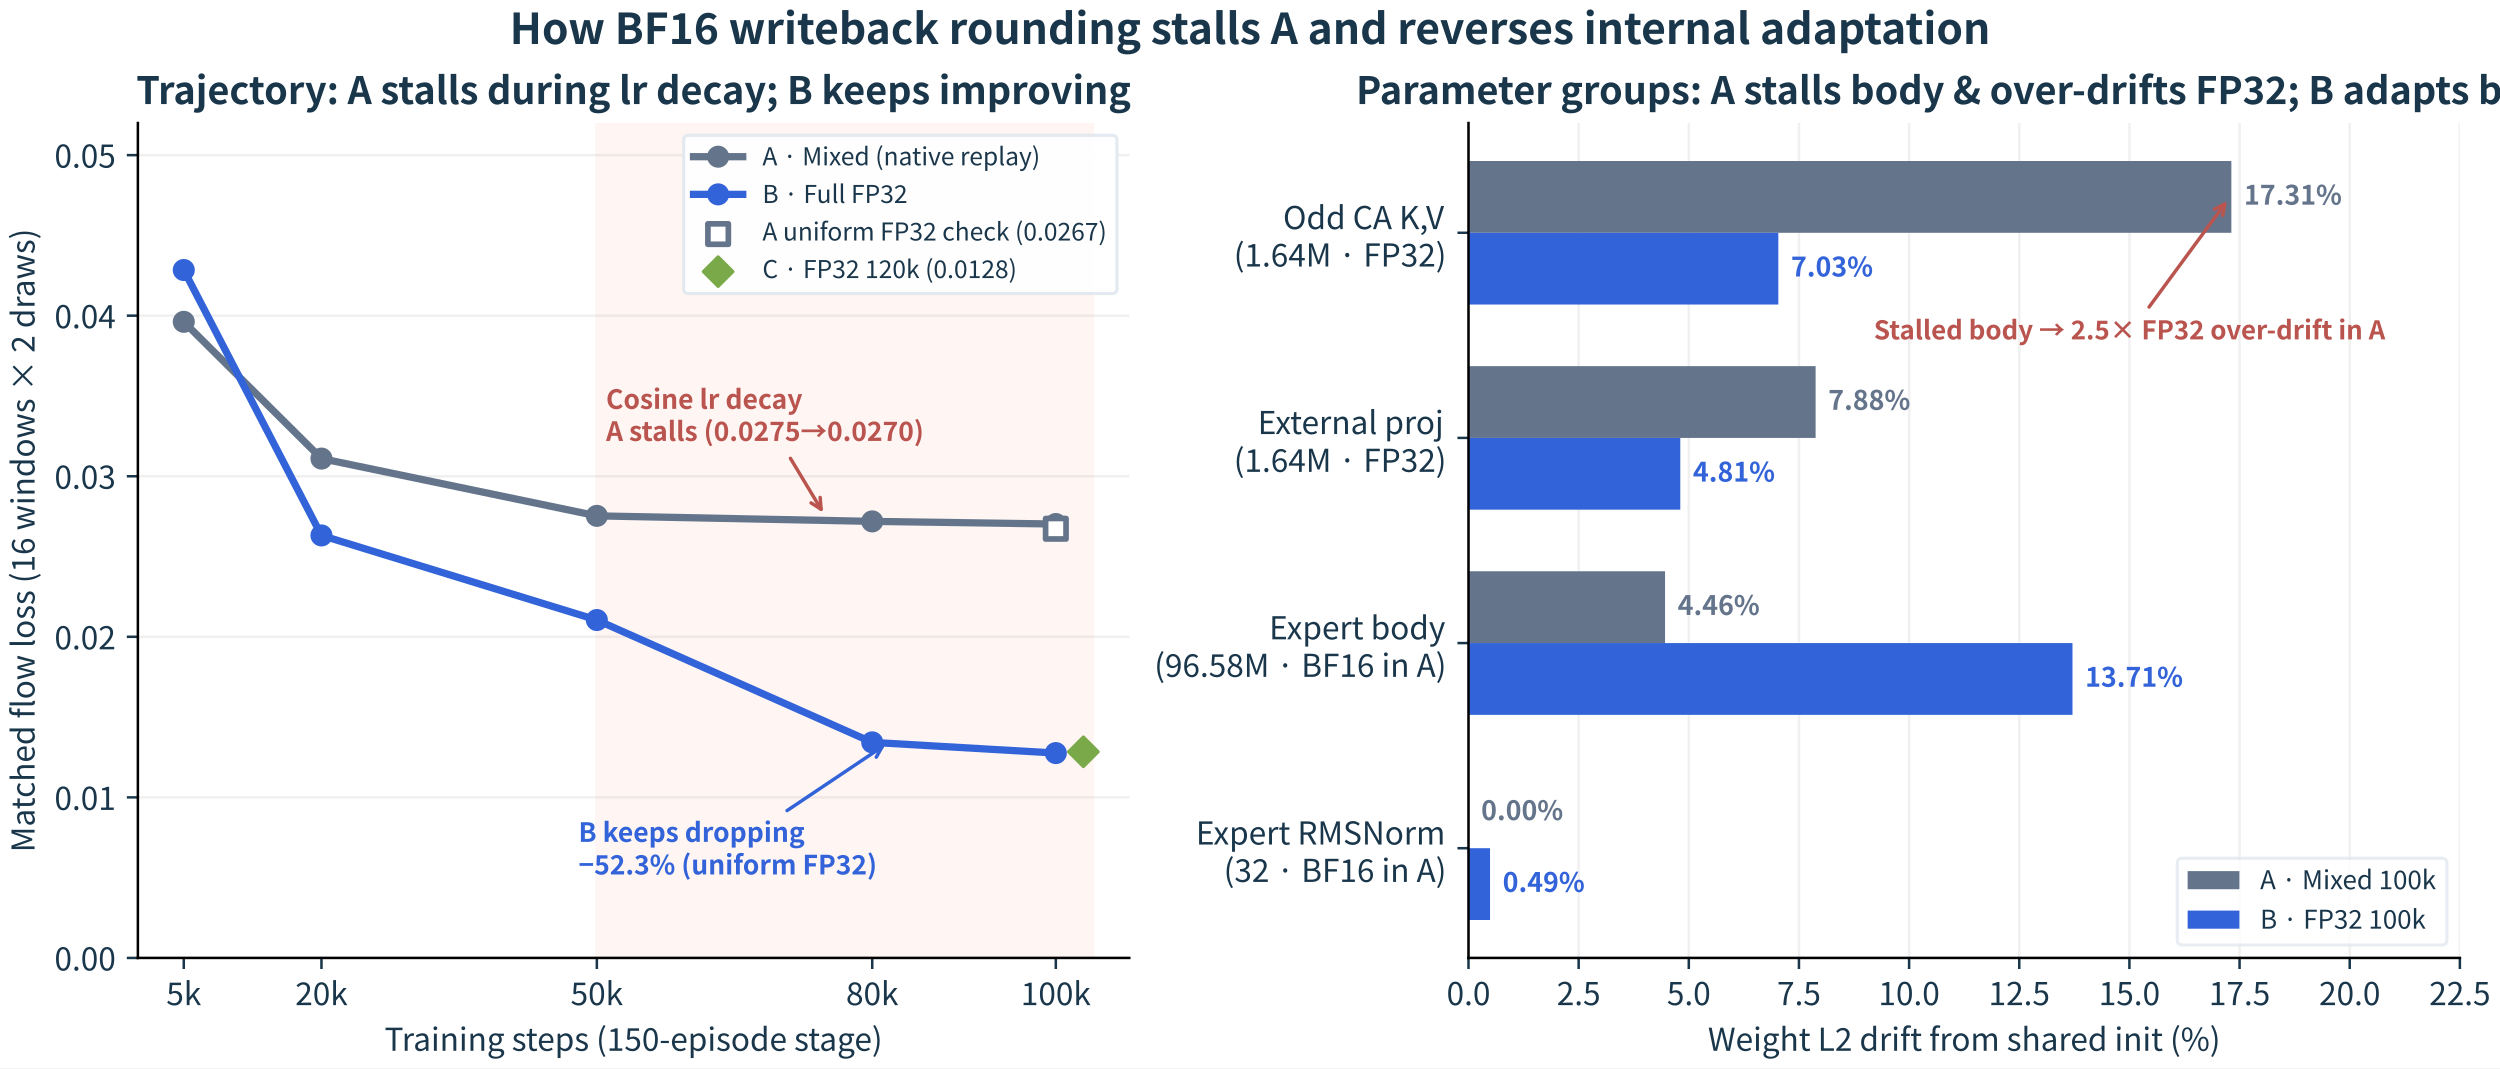
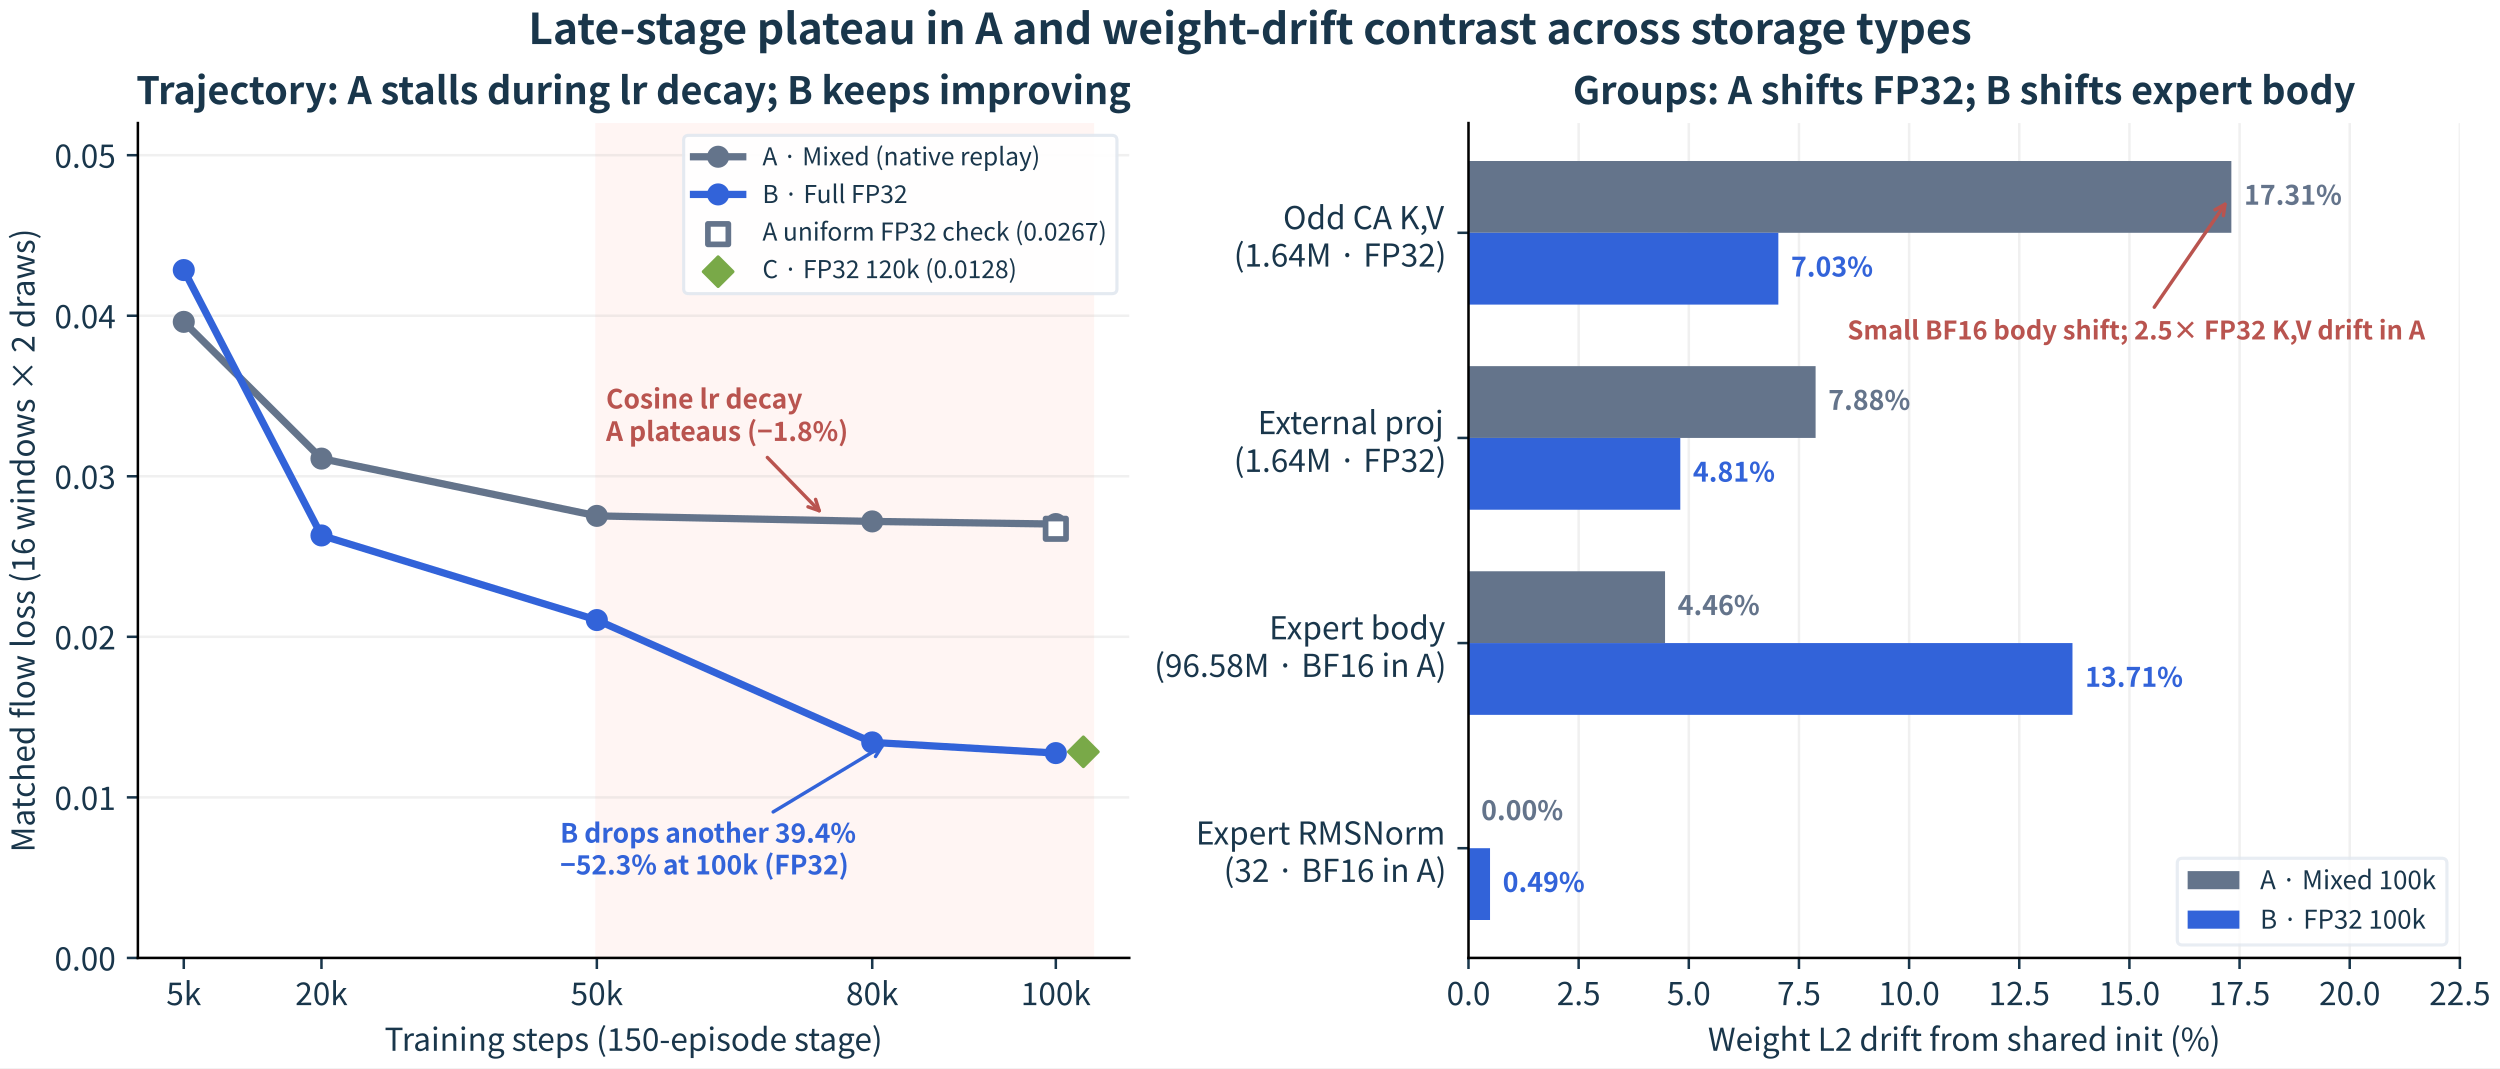
<svg xmlns="http://www.w3.org/2000/svg" xmlns:xlink="http://www.w3.org/1999/xlink" width="792pt" height="338.4pt" viewBox="0 0 792 338.4" version="1.1">
  <defs>
    <style type="text/css">*{stroke-linejoin: round; stroke-linecap: butt}</style>
  </defs>
  <g id="figure_1">
    <g id="patch_1">
      <path d="M 0 338.4 L 792 338.4 L 792 0 L 0 0 z " style="fill: #ffffff" />
    </g>
    <g id="axes_1">
      <g id="patch_2">
-         <path d="M 43.68 303.47 L 357.747 303.47 L 357.747 38.973 L 43.68 38.973 z " style="fill: #ffffff" />
+         <path d="M 43.68 303.47 L 357.747 303.47 L 357.747 38.988 L 43.68 38.988 z " style="fill: #ffffff" />
      </g>
      <g id="patch_3">
-         <path d="M 189.081 303.47 L 346.115 303.47 L 346.115 38.973 L 189.081 38.973 z " clip-path="url(#pc6b230c7f2)" style="fill: #fff3f1; opacity: 0.85; stroke: #fff3f1; stroke-linejoin: miter" />
+         <path d="M 189.081 303.47 L 346.115 303.47 L 346.115 38.988 L 189.081 38.988 z " clip-path="url(#p2c171b9059)" style="fill: #fff3f1; opacity: 0.85; stroke: #fff3f1; stroke-linejoin: miter" />
      </g>
      <g id="matplotlib.axis_1">
        <g id="xtick_1">
          <g id="line2d_1">
            <defs>
              <path id="m39afe4280a" d="M 0 0 L 0 3.5 " style="stroke: #19364b; stroke-width: 0.8" />
            </defs>
            <g>
              <use xlink:href="#m39afe4280a" x="58.22" y="303.47" style="fill: #19364b; stroke: #19364b; stroke-width: 0.8" />
            </g>
          </g>
          <g id="text_1">
            <text style="font-size: 10px; font-family: 'Noto Sans CJK JP', 'DejaVu Sans'; text-anchor: middle; fill: #19364b" x="58.22" y="318.429" transform="rotate(-0 58.22005 318.4294)">5k</text>
          </g>
        </g>
        <g id="xtick_2">
          <g id="line2d_2">
            <g>
              <use xlink:href="#m39afe4280a" x="101.84" y="303.47" style="fill: #19364b; stroke: #19364b; stroke-width: 0.8" />
            </g>
          </g>
          <g id="text_2">
            <text style="font-size: 10px; font-family: 'Noto Sans CJK JP', 'DejaVu Sans'; text-anchor: middle; fill: #19364b" x="101.84" y="318.429" transform="rotate(-0 101.8404 318.4294)">20k</text>
          </g>
        </g>
        <g id="xtick_3">
          <g id="line2d_3">
            <g>
              <use xlink:href="#m39afe4280a" x="189.081" y="303.47" style="fill: #19364b; stroke: #19364b; stroke-width: 0.8" />
            </g>
          </g>
          <g id="text_3">
            <text style="font-size: 10px; font-family: 'Noto Sans CJK JP', 'DejaVu Sans'; text-anchor: middle; fill: #19364b" x="189.081" y="318.429" transform="rotate(-0 189.0812 318.4294)">50k</text>
          </g>
        </g>
        <g id="xtick_4">
          <g id="line2d_4">
            <g>
              <use xlink:href="#m39afe4280a" x="276.322" y="303.47" style="fill: #19364b; stroke: #19364b; stroke-width: 0.8" />
            </g>
          </g>
          <g id="text_4">
            <text style="font-size: 10px; font-family: 'Noto Sans CJK JP', 'DejaVu Sans'; text-anchor: middle; fill: #19364b" x="276.322" y="318.429" transform="rotate(-0 276.3219 318.4294)">80k</text>
          </g>
        </g>
        <g id="xtick_5">
          <g id="line2d_5">
            <g>
              <use xlink:href="#m39afe4280a" x="334.482" y="303.47" style="fill: #19364b; stroke: #19364b; stroke-width: 0.8" />
            </g>
          </g>
          <g id="text_5">
            <text style="font-size: 10px; font-family: 'Noto Sans CJK JP', 'DejaVu Sans'; text-anchor: middle; fill: #19364b" x="334.482" y="318.429" transform="rotate(-0 334.4824 318.4294)">100k</text>
          </g>
        </g>
        <g id="text_6">
          <text style="font-size: 10px; font-family: 'Noto Sans CJK JP', 'DejaVu Sans'; text-anchor: middle; fill: #19364b" x="200.713" y="332.9" transform="rotate(-0 200.7133 332.8998)">Training steps (150-episode stage)</text>
        </g>
      </g>
      <g id="matplotlib.axis_2">
        <g id="ytick_1">
          <g id="line2d_6">
-             <path d="M 43.68 303.47 L 357.747 303.47 " clip-path="url(#pc6b230c7f2)" style="fill: none; stroke: #b0b0b0; stroke-opacity: 0.18; stroke-width: 0.8; stroke-linecap: square" />
+             <path d="M 43.68 303.47 L 357.747 303.47 " clip-path="url(#p2c171b9059)" style="fill: none; stroke: #b0b0b0; stroke-opacity: 0.18; stroke-width: 0.8; stroke-linecap: square" />
          </g>
          <g id="line2d_7">
            <defs>
              <path id="mba439997c4" d="M 0 0 L -3.5 0 " style="stroke: #19364b; stroke-width: 0.8" />
            </defs>
            <g>
              <use xlink:href="#mba439997c4" x="43.68" y="303.47" style="fill: #19364b; stroke: #19364b; stroke-width: 0.8" />
            </g>
          </g>
          <g id="text_7">
            <text style="font-size: 10px; font-family: 'Noto Sans CJK JP', 'DejaVu Sans'; text-anchor: end; fill: #19364b" x="36.68" y="307.45" transform="rotate(-0 36.67993 307.4498)">0.00</text>
          </g>
        </g>
        <g id="ytick_2">
          <g id="line2d_8">
-             <path d="M 43.68 252.605 L 357.747 252.605 " clip-path="url(#pc6b230c7f2)" style="fill: none; stroke: #b0b0b0; stroke-opacity: 0.18; stroke-width: 0.8; stroke-linecap: square" />
+             <path d="M 43.68 252.608 L 357.747 252.608 " clip-path="url(#p2c171b9059)" style="fill: none; stroke: #b0b0b0; stroke-opacity: 0.18; stroke-width: 0.8; stroke-linecap: square" />
          </g>
          <g id="line2d_9">
            <g>
-               <use xlink:href="#mba439997c4" x="43.68" y="252.605" style="fill: #19364b; stroke: #19364b; stroke-width: 0.8" />
+               <use xlink:href="#mba439997c4" x="43.68" y="252.608" style="fill: #19364b; stroke: #19364b; stroke-width: 0.8" />
            </g>
          </g>
          <g id="text_8">
-             <text style="font-size: 10px; font-family: 'Noto Sans CJK JP', 'DejaVu Sans'; text-anchor: end; fill: #19364b" x="36.68" y="256.585" transform="rotate(-0 36.67993 256.5849)">0.01</text>
+             <text style="font-size: 10px; font-family: 'Noto Sans CJK JP', 'DejaVu Sans'; text-anchor: end; fill: #19364b" x="36.68" y="256.588" transform="rotate(-0 36.67993 256.5877)">0.01</text>
          </g>
        </g>
        <g id="ytick_3">
          <g id="line2d_10">
-             <path d="M 43.68 201.74 L 357.747 201.74 " clip-path="url(#pc6b230c7f2)" style="fill: none; stroke: #b0b0b0; stroke-opacity: 0.18; stroke-width: 0.8; stroke-linecap: square" />
+             <path d="M 43.68 201.746 L 357.747 201.746 " clip-path="url(#p2c171b9059)" style="fill: none; stroke: #b0b0b0; stroke-opacity: 0.18; stroke-width: 0.8; stroke-linecap: square" />
          </g>
          <g id="line2d_11">
            <g>
-               <use xlink:href="#mba439997c4" x="43.68" y="201.74" style="fill: #19364b; stroke: #19364b; stroke-width: 0.8" />
+               <use xlink:href="#mba439997c4" x="43.68" y="201.746" style="fill: #19364b; stroke: #19364b; stroke-width: 0.8" />
            </g>
          </g>
          <g id="text_9">
-             <text style="font-size: 10px; font-family: 'Noto Sans CJK JP', 'DejaVu Sans'; text-anchor: end; fill: #19364b" x="36.68" y="205.72" transform="rotate(-0 36.67993 205.7201)">0.02</text>
+             <text style="font-size: 10px; font-family: 'Noto Sans CJK JP', 'DejaVu Sans'; text-anchor: end; fill: #19364b" x="36.68" y="205.726" transform="rotate(-0 36.67993 205.7257)">0.02</text>
          </g>
        </g>
        <g id="ytick_4">
          <g id="line2d_12">
-             <path d="M 43.68 150.876 L 357.747 150.876 " clip-path="url(#pc6b230c7f2)" style="fill: none; stroke: #b0b0b0; stroke-opacity: 0.18; stroke-width: 0.8; stroke-linecap: square" />
+             <path d="M 43.68 150.884 L 357.747 150.884 " clip-path="url(#p2c171b9059)" style="fill: none; stroke: #b0b0b0; stroke-opacity: 0.18; stroke-width: 0.8; stroke-linecap: square" />
          </g>
          <g id="line2d_13">
            <g>
-               <use xlink:href="#mba439997c4" x="43.68" y="150.876" style="fill: #19364b; stroke: #19364b; stroke-width: 0.8" />
+               <use xlink:href="#mba439997c4" x="43.68" y="150.884" style="fill: #19364b; stroke: #19364b; stroke-width: 0.8" />
            </g>
          </g>
          <g id="text_10">
-             <text style="font-size: 10px; font-family: 'Noto Sans CJK JP', 'DejaVu Sans'; text-anchor: end; fill: #19364b" x="36.68" y="154.855" transform="rotate(-0 36.67993 154.8552)">0.03</text>
+             <text style="font-size: 10px; font-family: 'Noto Sans CJK JP', 'DejaVu Sans'; text-anchor: end; fill: #19364b" x="36.68" y="154.864" transform="rotate(-0 36.67993 154.8637)">0.03</text>
          </g>
        </g>
        <g id="ytick_5">
          <g id="line2d_14">
-             <path d="M 43.68 100.011 L 357.747 100.011 " clip-path="url(#pc6b230c7f2)" style="fill: none; stroke: #b0b0b0; stroke-opacity: 0.18; stroke-width: 0.8; stroke-linecap: square" />
+             <path d="M 43.68 100.022 L 357.747 100.022 " clip-path="url(#p2c171b9059)" style="fill: none; stroke: #b0b0b0; stroke-opacity: 0.18; stroke-width: 0.8; stroke-linecap: square" />
          </g>
          <g id="line2d_15">
            <g>
-               <use xlink:href="#mba439997c4" x="43.68" y="100.011" style="fill: #19364b; stroke: #19364b; stroke-width: 0.8" />
+               <use xlink:href="#mba439997c4" x="43.68" y="100.022" style="fill: #19364b; stroke: #19364b; stroke-width: 0.8" />
            </g>
          </g>
          <g id="text_11">
-             <text style="font-size: 10px; font-family: 'Noto Sans CJK JP', 'DejaVu Sans'; text-anchor: end; fill: #19364b" x="36.68" y="103.99" transform="rotate(-0 36.67993 103.9903)">0.04</text>
+             <text style="font-size: 10px; font-family: 'Noto Sans CJK JP', 'DejaVu Sans'; text-anchor: end; fill: #19364b" x="36.68" y="104.002" transform="rotate(-0 36.67993 104.0017)">0.04</text>
          </g>
        </g>
        <g id="ytick_6">
          <g id="line2d_16">
-             <path d="M 43.68 49.146 L 357.747 49.146 " clip-path="url(#pc6b230c7f2)" style="fill: none; stroke: #b0b0b0; stroke-opacity: 0.18; stroke-width: 0.8; stroke-linecap: square" />
+             <path d="M 43.68 49.16 L 357.747 49.16 " clip-path="url(#p2c171b9059)" style="fill: none; stroke: #b0b0b0; stroke-opacity: 0.18; stroke-width: 0.8; stroke-linecap: square" />
          </g>
          <g id="line2d_17">
            <g>
-               <use xlink:href="#mba439997c4" x="43.68" y="49.146" style="fill: #19364b; stroke: #19364b; stroke-width: 0.8" />
+               <use xlink:href="#mba439997c4" x="43.68" y="49.16" style="fill: #19364b; stroke: #19364b; stroke-width: 0.8" />
            </g>
          </g>
          <g id="text_12">
-             <text style="font-size: 10px; font-family: 'Noto Sans CJK JP', 'DejaVu Sans'; text-anchor: end; fill: #19364b" x="36.68" y="53.125" transform="rotate(-0 36.67993 53.12549)">0.05</text>
+             <text style="font-size: 10px; font-family: 'Noto Sans CJK JP', 'DejaVu Sans'; text-anchor: end; fill: #19364b" x="36.68" y="53.14" transform="rotate(-0 36.67993 53.13969)">0.05</text>
          </g>
        </g>
        <g id="text_13">
-           <text style="font-size: 10px; font-family: 'Noto Sans CJK JP', 'DejaVu Sans'; text-anchor: middle; fill: #19364b" x="10.96" y="171.221" transform="rotate(-90 10.95961 171.2215)">Matched flow loss (16 windows × 2 draws)</text>
+           <text style="font-size: 10px; font-family: 'Noto Sans CJK JP', 'DejaVu Sans'; text-anchor: middle; fill: #19364b" x="10.96" y="171.229" transform="rotate(-90 10.95961 171.2288)">Matched flow loss (16 windows × 2 draws)</text>
        </g>
      </g>
      <g id="line2d_18">
-         <path d="M 58.22 101.956 L 101.84 145.279 L 189.081 163.426 L 276.322 165.177 L 334.482 166.011 " clip-path="url(#pc6b230c7f2)" style="fill: none; stroke: #64748b; stroke-width: 2.3; stroke-linecap: square" />
+         <path d="M 58.22 101.967 L 101.84 145.288 L 189.081 163.433 L 276.322 165.185 L 334.482 166.019 " clip-path="url(#p2c171b9059)" style="fill: none; stroke: #64748b; stroke-width: 2.3; stroke-linecap: square" />
        <defs>
          <path id="m418921dc8d" d="M 0 3 C 0.796 3 1.559 2.684 2.121 2.121 C 2.684 1.559 3 0.796 3 0 C 3 -0.796 2.684 -1.559 2.121 -2.121 C 1.559 -2.684 0.796 -3 0 -3 C -0.796 -3 -1.559 -2.684 -2.121 -2.121 C -2.684 -1.559 -3 -0.796 -3 0 C -3 0.796 -2.684 1.559 -2.121 2.121 C -1.559 2.684 -0.796 3 0 3 z " style="stroke: #64748b" />
        </defs>
-         <g clip-path="url(#pc6b230c7f2)">
-           <use xlink:href="#m418921dc8d" x="58.22" y="101.956" style="fill: #64748b; stroke: #64748b" />
-           <use xlink:href="#m418921dc8d" x="101.84" y="145.279" style="fill: #64748b; stroke: #64748b" />
-           <use xlink:href="#m418921dc8d" x="189.081" y="163.426" style="fill: #64748b; stroke: #64748b" />
-           <use xlink:href="#m418921dc8d" x="276.322" y="165.177" style="fill: #64748b; stroke: #64748b" />
-           <use xlink:href="#m418921dc8d" x="334.482" y="166.011" style="fill: #64748b; stroke: #64748b" />
+         <g clip-path="url(#p2c171b9059)">
+           <use xlink:href="#m418921dc8d" x="58.22" y="101.967" style="fill: #64748b; stroke: #64748b" />
+           <use xlink:href="#m418921dc8d" x="101.84" y="145.288" style="fill: #64748b; stroke: #64748b" />
+           <use xlink:href="#m418921dc8d" x="189.081" y="163.433" style="fill: #64748b; stroke: #64748b" />
+           <use xlink:href="#m418921dc8d" x="276.322" y="165.185" style="fill: #64748b; stroke: #64748b" />
+           <use xlink:href="#m418921dc8d" x="334.482" y="166.019" style="fill: #64748b; stroke: #64748b" />
        </g>
      </g>
      <g id="line2d_19">
-         <path d="M 58.22 85.543 L 101.84 169.626 L 189.081 196.429 L 276.322 235.187 L 334.482 238.576 " clip-path="url(#pc6b230c7f2)" style="fill: none; stroke: #3263d9; stroke-width: 2.3; stroke-linecap: square" />
+         <path d="M 58.22 85.555 L 101.84 169.633 L 189.081 196.435 L 276.322 235.191 L 334.482 238.579 " clip-path="url(#p2c171b9059)" style="fill: none; stroke: #3263d9; stroke-width: 2.3; stroke-linecap: square" />
        <defs>
          <path id="m91c315c2f6" d="M 0 3 C 0.796 3 1.559 2.684 2.121 2.121 C 2.684 1.559 3 0.796 3 0 C 3 -0.796 2.684 -1.559 2.121 -2.121 C 1.559 -2.684 0.796 -3 0 -3 C -0.796 -3 -1.559 -2.684 -2.121 -2.121 C -2.684 -1.559 -3 -0.796 -3 0 C -3 0.796 -2.684 1.559 -2.121 2.121 C -1.559 2.684 -0.796 3 0 3 z " style="stroke: #3263d9" />
        </defs>
-         <g clip-path="url(#pc6b230c7f2)">
-           <use xlink:href="#m91c315c2f6" x="58.22" y="85.543" style="fill: #3263d9; stroke: #3263d9" />
-           <use xlink:href="#m91c315c2f6" x="101.84" y="169.626" style="fill: #3263d9; stroke: #3263d9" />
-           <use xlink:href="#m91c315c2f6" x="189.081" y="196.429" style="fill: #3263d9; stroke: #3263d9" />
-           <use xlink:href="#m91c315c2f6" x="276.322" y="235.187" style="fill: #3263d9; stroke: #3263d9" />
-           <use xlink:href="#m91c315c2f6" x="334.482" y="238.576" style="fill: #3263d9; stroke: #3263d9" />
+         <g clip-path="url(#p2c171b9059)">
+           <use xlink:href="#m91c315c2f6" x="58.22" y="85.555" style="fill: #3263d9; stroke: #3263d9" />
+           <use xlink:href="#m91c315c2f6" x="101.84" y="169.633" style="fill: #3263d9; stroke: #3263d9" />
+           <use xlink:href="#m91c315c2f6" x="189.081" y="196.435" style="fill: #3263d9; stroke: #3263d9" />
+           <use xlink:href="#m91c315c2f6" x="276.322" y="235.191" style="fill: #3263d9; stroke: #3263d9" />
+           <use xlink:href="#m91c315c2f6" x="334.482" y="238.579" style="fill: #3263d9; stroke: #3263d9" />
        </g>
      </g>
      <g id="patch_4">
-         <path d="M 43.68 303.47 L 43.68 38.973 " style="fill: none; stroke: #000000; stroke-width: 0.8; stroke-linejoin: miter; stroke-linecap: square" />
+         <path d="M 43.68 303.47 L 43.68 38.988 " style="fill: none; stroke: #000000; stroke-width: 0.8; stroke-linejoin: miter; stroke-linecap: square" />
      </g>
      <g id="patch_5">
        <path d="M 43.68 303.47 L 357.747 303.47 " style="fill: none; stroke: #000000; stroke-width: 0.8; stroke-linejoin: miter; stroke-linecap: square" />
      </g>
      <g id="patch_6">
-         <path d="M 250.41 145.205 Q 255.58 153.796 260.116 161.333 " style="fill: none; stroke: #b9544f; stroke-width: 1.1; stroke-linecap: round" />
-         <path d="M 259.823 157.588 L 260.116 161.333 L 256.944 159.32 " style="fill: none; stroke: #b9544f; stroke-width: 1.1; stroke-linecap: round" />
+         <path d="M 243.105 144.931 Q 251.744 153.802 259.526 161.792 " style="fill: none; stroke: #b9544f; stroke-width: 1.1; stroke-linecap: round" />
+         <path d="M 258.385 158.213 L 259.526 161.792 L 255.978 160.557 " style="fill: none; stroke: #b9544f; stroke-width: 1.1; stroke-linecap: round" />
      </g>
      <g id="text_14">
-         <text style="font-weight: 600; font-size: 8.4px; font-family: 'Noto Sans CJK JP', 'DejaVu Sans'; fill: #b9544f" transform="translate(191.9892 129.5375)">Cosine lr decay</text>
-         <text style="font-weight: 600; font-size: 8.4px; font-family: 'Noto Sans CJK JP', 'DejaVu Sans'; fill: #b9544f" transform="translate(191.9892 139.6852)">A stalls (0.0275→0.0270)</text>
+         <text style="font-weight: 600; font-size: 8.4px; font-family: 'Noto Sans CJK JP', 'DejaVu Sans'; fill: #b9544f" transform="translate(191.9892 129.4159)">Cosine lr decay</text>
+         <text style="font-weight: 600; font-size: 8.4px; font-family: 'Noto Sans CJK JP', 'DejaVu Sans'; fill: #b9544f" transform="translate(191.9892 139.6944)">A plateaus (−1.8%)</text>
      </g>
      <g id="patch_7">
-         <path d="M 249.353 256.788 Q 264.915 246.352 279.456 236.601 " style="fill: none; stroke: #3263d9; stroke-width: 1.1; stroke-linecap: round" />
-         <path d="M 275.729 237.077 L 279.456 236.601 L 277.601 239.868 " style="fill: none; stroke: #3263d9; stroke-width: 1.1; stroke-linecap: round" />
+         <path d="M 244.946 257.214 Q 262.685 246.526 279.371 236.474 " style="fill: none; stroke: #3263d9; stroke-width: 1.1; stroke-linecap: round" />
+         <path d="M 275.626 236.769 L 279.371 236.474 L 277.36 239.647 " style="fill: none; stroke: #3263d9; stroke-width: 1.1; stroke-linecap: round" />
      </g>
      <g id="text_15">
-         <text style="font-weight: 600; font-size: 8.4px; font-family: 'Noto Sans CJK JP', 'DejaVu Sans'; fill: #3263d9" transform="translate(183.2651 266.7138)">B keeps dropping</text>
-         <text style="font-weight: 600; font-size: 8.4px; font-family: 'Noto Sans CJK JP', 'DejaVu Sans'; fill: #3263d9" transform="translate(183.2651 277.0203)">−52.3% (uniform FP32)</text>
+         <text style="font-weight: 600; font-size: 8.4px; font-family: 'Noto Sans CJK JP', 'DejaVu Sans'; fill: #3263d9" transform="translate(177.4491 266.9502)">B drops another 39.4%</text>
+         <text style="font-weight: 600; font-size: 8.4px; font-family: 'Noto Sans CJK JP', 'DejaVu Sans'; fill: #3263d9" transform="translate(177.4491 277.0218)">−52.3% at 100k (FP32)</text>
      </g>
      <g id="text_16">
-         <text style="font-weight: 600; font-size: 12px; font-family: 'Noto Sans CJK JP', 'DejaVu Sans'; text-anchor: middle; fill: #19364b" x="200.713" y="32.973" transform="rotate(-0 200.7133 32.97283)">Trajectory: A stalls during lr decay; B keeps improving</text>
+         <text style="font-weight: 600; font-size: 12px; font-family: 'Noto Sans CJK JP', 'DejaVu Sans'; text-anchor: middle; fill: #19364b" x="200.713" y="32.988" transform="rotate(-0 200.7133 32.98759)">Trajectory: A stalls during lr decay; B keeps improving</text>
      </g>
      <g id="PathCollection_1">
        <defs>
          <path id="m9188ea9fad" d="M -3.24 3.24 L 3.24 3.24 L 3.24 -3.24 L -3.24 -3.24 z " style="stroke: #64748b; stroke-width: 1.8" />
        </defs>
-         <g clip-path="url(#pc6b230c7f2)">
-           <use xlink:href="#m9188ea9fad" x="334.482" y="167.508" style="fill: #ffffff; stroke: #64748b; stroke-width: 1.8" />
+         <g clip-path="url(#p2c171b9059)">
+           <use xlink:href="#m9188ea9fad" x="334.482" y="167.516" style="fill: #ffffff; stroke: #64748b; stroke-width: 1.8" />
        </g>
      </g>
      <g id="PathCollection_2">
        <defs>
          <path id="mdaa81ff607" d="M -0 4.69 L 4.69 0 L 0 -4.69 L -4.69 -0 z " style="stroke: #79a948" />
        </defs>
-         <g clip-path="url(#pc6b230c7f2)">
-           <use xlink:href="#mdaa81ff607" x="343.207" y="238.168" style="fill: #79a948; stroke: #79a948" />
+         <g clip-path="url(#p2c171b9059)">
+           <use xlink:href="#mdaa81ff607" x="343.207" y="238.172" style="fill: #79a948; stroke: #79a948" />
        </g>
      </g>
      <g id="legend_1">
        <g id="patch_8">
-           <path d="M 218.141 93.004 L 352.287 93.004 Q 353.847 93.004 353.847 91.444 L 353.847 44.433 Q 353.847 42.873 352.287 42.873 L 218.141 42.873 Q 216.581 42.873 216.581 44.433 L 216.581 91.444 Q 216.581 93.004 218.141 93.004 z " style="fill: #ffffff; opacity: 0.92; stroke: #e2e8f0; stroke-linejoin: miter" />
+           <path d="M 218.141 93.018 L 352.287 93.018 Q 353.847 93.018 353.847 91.458 L 353.847 44.448 Q 353.847 42.888 352.287 42.888 L 218.141 42.888 Q 216.581 42.888 216.581 44.448 L 216.581 91.458 Q 216.581 93.018 218.141 93.018 z " style="fill: #ffffff; opacity: 0.92; stroke: #e2e8f0; stroke-linejoin: miter" />
        </g>
        <g id="line2d_20">
-           <path d="M 219.701 49.643 L 227.501 49.643 L 235.301 49.643 " style="fill: none; stroke: #64748b; stroke-width: 2.3; stroke-linecap: square" />
+           <path d="M 219.701 49.658 L 227.501 49.658 L 235.301 49.658 " style="fill: none; stroke: #64748b; stroke-width: 2.3; stroke-linecap: square" />
          <g>
-             <use xlink:href="#m418921dc8d" x="227.501" y="49.643" style="fill: #64748b; stroke: #64748b" />
+             <use xlink:href="#m418921dc8d" x="227.501" y="49.658" style="fill: #64748b; stroke: #64748b" />
          </g>
        </g>
        <g id="text_17">
-           <text style="font-size: 7.8px; font-family: 'Noto Sans CJK JP', 'DejaVu Sans'; text-anchor: start; fill: #19364b" x="241.541" y="52.373" transform="rotate(-0 241.5413 52.37299)">A · Mixed (native replay)</text>
+           <text style="font-size: 7.8px; font-family: 'Noto Sans CJK JP', 'DejaVu Sans'; text-anchor: start; fill: #19364b" x="241.541" y="52.388" transform="rotate(-0 241.5413 52.38775)">A · Mixed (native replay)</text>
        </g>
        <g id="line2d_21">
-           <path d="M 219.701 61.577 L 227.501 61.577 L 235.301 61.577 " style="fill: none; stroke: #3263d9; stroke-width: 2.3; stroke-linecap: square" />
+           <path d="M 219.701 61.592 L 227.501 61.592 L 235.301 61.592 " style="fill: none; stroke: #3263d9; stroke-width: 2.3; stroke-linecap: square" />
          <g>
-             <use xlink:href="#m91c315c2f6" x="227.501" y="61.577" style="fill: #3263d9; stroke: #3263d9" />
+             <use xlink:href="#m91c315c2f6" x="227.501" y="61.592" style="fill: #3263d9; stroke: #3263d9" />
          </g>
        </g>
        <g id="text_18">
-           <text style="font-size: 7.8px; font-family: 'Noto Sans CJK JP', 'DejaVu Sans'; text-anchor: start; fill: #19364b" x="241.541" y="64.307" transform="rotate(-0 241.5413 64.30699)">B · Full FP32</text>
+           <text style="font-size: 7.8px; font-family: 'Noto Sans CJK JP', 'DejaVu Sans'; text-anchor: start; fill: #19364b" x="241.541" y="64.322" transform="rotate(-0 241.5413 64.32175)">B · Full FP32</text>
        </g>
        <g id="PathCollection_3">
          <g>
-             <use xlink:href="#m9188ea9fad" x="227.501" y="74.154" style="fill: #ffffff; stroke: #64748b; stroke-width: 1.8" />
+             <use xlink:href="#m9188ea9fad" x="227.501" y="74.169" style="fill: #ffffff; stroke: #64748b; stroke-width: 1.8" />
          </g>
        </g>
        <g id="text_19">
-           <text style="font-size: 7.8px; font-family: 'Noto Sans CJK JP', 'DejaVu Sans'; text-anchor: start; fill: #19364b" x="241.541" y="76.202" transform="rotate(-0 241.5413 76.20199)">A uniform FP32 check (0.0267)</text>
+           <text style="font-size: 7.8px; font-family: 'Noto Sans CJK JP', 'DejaVu Sans'; text-anchor: start; fill: #19364b" x="241.541" y="76.217" transform="rotate(-0 241.5413 76.21675)">A uniform FP32 check (0.0267)</text>
        </g>
        <g id="PathCollection_4">
          <g>
-             <use xlink:href="#mdaa81ff607" x="227.501" y="86.049" style="fill: #79a948; stroke: #79a948" />
+             <use xlink:href="#mdaa81ff607" x="227.501" y="86.064" style="fill: #79a948; stroke: #79a948" />
          </g>
        </g>
        <g id="text_20">
-           <text style="font-size: 7.8px; font-family: 'Noto Sans CJK JP', 'DejaVu Sans'; text-anchor: start; fill: #19364b" x="241.541" y="88.097" transform="rotate(-0 241.5413 88.09699)">C · FP32 120k (0.0128)</text>
+           <text style="font-size: 7.8px; font-family: 'Noto Sans CJK JP', 'DejaVu Sans'; text-anchor: start; fill: #19364b" x="241.541" y="88.112" transform="rotate(-0 241.5413 88.11175)">C · FP32 120k (0.0128)</text>
        </g>
      </g>
    </g>
    <g id="axes_2">
      <g id="patch_9">
-         <path d="M 465.218 303.47 L 779.285 303.47 L 779.285 38.973 L 465.218 38.973 z " style="fill: #ffffff" />
+         <path d="M 465.218 303.47 L 779.285 303.47 L 779.285 38.988 L 465.218 38.988 z " style="fill: #ffffff" />
      </g>
      <g id="matplotlib.axis_3">
        <g id="xtick_6">
          <g id="line2d_22">
-             <path d="M 465.218 303.47 L 465.218 38.973 " clip-path="url(#p4204976fd8)" style="fill: none; stroke: #b0b0b0; stroke-opacity: 0.18; stroke-width: 0.8; stroke-linecap: square" />
+             <path d="M 465.218 303.47 L 465.218 38.988 " clip-path="url(#p8876cf1294)" style="fill: none; stroke: #b0b0b0; stroke-opacity: 0.18; stroke-width: 0.8; stroke-linecap: square" />
          </g>
          <g id="line2d_23">
            <g>
              <use xlink:href="#m39afe4280a" x="465.218" y="303.47" style="fill: #19364b; stroke: #19364b; stroke-width: 0.8" />
            </g>
          </g>
          <g id="text_21">
            <text style="font-size: 10px; font-family: 'Noto Sans CJK JP', 'DejaVu Sans'; text-anchor: middle; fill: #19364b" x="465.218" y="318.429" transform="rotate(-0 465.2182 318.4294)">0.0</text>
          </g>
        </g>
        <g id="xtick_7">
          <g id="line2d_24">
-             <path d="M 500.115 303.47 L 500.115 38.973 " clip-path="url(#p4204976fd8)" style="fill: none; stroke: #b0b0b0; stroke-opacity: 0.18; stroke-width: 0.8; stroke-linecap: square" />
+             <path d="M 500.115 303.47 L 500.115 38.988 " clip-path="url(#p8876cf1294)" style="fill: none; stroke: #b0b0b0; stroke-opacity: 0.18; stroke-width: 0.8; stroke-linecap: square" />
          </g>
          <g id="line2d_25">
            <g>
              <use xlink:href="#m39afe4280a" x="500.115" y="303.47" style="fill: #19364b; stroke: #19364b; stroke-width: 0.8" />
            </g>
          </g>
          <g id="text_22">
            <text style="font-size: 10px; font-family: 'Noto Sans CJK JP', 'DejaVu Sans'; text-anchor: middle; fill: #19364b" x="500.115" y="318.429" transform="rotate(-0 500.1145 318.4294)">2.5</text>
          </g>
        </g>
        <g id="xtick_8">
          <g id="line2d_26">
-             <path d="M 535.011 303.47 L 535.011 38.973 " clip-path="url(#p4204976fd8)" style="fill: none; stroke: #b0b0b0; stroke-opacity: 0.18; stroke-width: 0.8; stroke-linecap: square" />
+             <path d="M 535.011 303.47 L 535.011 38.988 " clip-path="url(#p8876cf1294)" style="fill: none; stroke: #b0b0b0; stroke-opacity: 0.18; stroke-width: 0.8; stroke-linecap: square" />
          </g>
          <g id="line2d_27">
            <g>
              <use xlink:href="#m39afe4280a" x="535.011" y="303.47" style="fill: #19364b; stroke: #19364b; stroke-width: 0.8" />
            </g>
          </g>
          <g id="text_23">
            <text style="font-size: 10px; font-family: 'Noto Sans CJK JP', 'DejaVu Sans'; text-anchor: middle; fill: #19364b" x="535.011" y="318.429" transform="rotate(-0 535.0108 318.4294)">5.0</text>
          </g>
        </g>
        <g id="xtick_9">
          <g id="line2d_28">
-             <path d="M 569.907 303.47 L 569.907 38.973 " clip-path="url(#p4204976fd8)" style="fill: none; stroke: #b0b0b0; stroke-opacity: 0.18; stroke-width: 0.8; stroke-linecap: square" />
+             <path d="M 569.907 303.47 L 569.907 38.988 " clip-path="url(#p8876cf1294)" style="fill: none; stroke: #b0b0b0; stroke-opacity: 0.18; stroke-width: 0.8; stroke-linecap: square" />
          </g>
          <g id="line2d_29">
            <g>
              <use xlink:href="#m39afe4280a" x="569.907" y="303.47" style="fill: #19364b; stroke: #19364b; stroke-width: 0.8" />
            </g>
          </g>
          <g id="text_24">
            <text style="font-size: 10px; font-family: 'Noto Sans CJK JP', 'DejaVu Sans'; text-anchor: middle; fill: #19364b" x="569.907" y="318.429" transform="rotate(-0 569.9071 318.4294)">7.5</text>
          </g>
        </g>
        <g id="xtick_10">
          <g id="line2d_30">
-             <path d="M 604.803 303.47 L 604.803 38.973 " clip-path="url(#p4204976fd8)" style="fill: none; stroke: #b0b0b0; stroke-opacity: 0.18; stroke-width: 0.8; stroke-linecap: square" />
+             <path d="M 604.803 303.47 L 604.803 38.988 " clip-path="url(#p8876cf1294)" style="fill: none; stroke: #b0b0b0; stroke-opacity: 0.18; stroke-width: 0.8; stroke-linecap: square" />
          </g>
          <g id="line2d_31">
            <g>
              <use xlink:href="#m39afe4280a" x="604.803" y="303.47" style="fill: #19364b; stroke: #19364b; stroke-width: 0.8" />
            </g>
          </g>
          <g id="text_25">
            <text style="font-size: 10px; font-family: 'Noto Sans CJK JP', 'DejaVu Sans'; text-anchor: middle; fill: #19364b" x="604.803" y="318.429" transform="rotate(-0 604.8034 318.4294)">10.0</text>
          </g>
        </g>
        <g id="xtick_11">
          <g id="line2d_32">
-             <path d="M 639.7 303.47 L 639.7 38.973 " clip-path="url(#p4204976fd8)" style="fill: none; stroke: #b0b0b0; stroke-opacity: 0.18; stroke-width: 0.8; stroke-linecap: square" />
+             <path d="M 639.7 303.47 L 639.7 38.988 " clip-path="url(#p8876cf1294)" style="fill: none; stroke: #b0b0b0; stroke-opacity: 0.18; stroke-width: 0.8; stroke-linecap: square" />
          </g>
          <g id="line2d_33">
            <g>
              <use xlink:href="#m39afe4280a" x="639.7" y="303.47" style="fill: #19364b; stroke: #19364b; stroke-width: 0.8" />
            </g>
          </g>
          <g id="text_26">
            <text style="font-size: 10px; font-family: 'Noto Sans CJK JP', 'DejaVu Sans'; text-anchor: middle; fill: #19364b" x="639.7" y="318.429" transform="rotate(-0 639.6997 318.4294)">12.5</text>
          </g>
        </g>
        <g id="xtick_12">
          <g id="line2d_34">
-             <path d="M 674.596 303.47 L 674.596 38.973 " clip-path="url(#p4204976fd8)" style="fill: none; stroke: #b0b0b0; stroke-opacity: 0.18; stroke-width: 0.8; stroke-linecap: square" />
+             <path d="M 674.596 303.47 L 674.596 38.988 " clip-path="url(#p8876cf1294)" style="fill: none; stroke: #b0b0b0; stroke-opacity: 0.18; stroke-width: 0.8; stroke-linecap: square" />
          </g>
          <g id="line2d_35">
            <g>
              <use xlink:href="#m39afe4280a" x="674.596" y="303.47" style="fill: #19364b; stroke: #19364b; stroke-width: 0.8" />
            </g>
          </g>
          <g id="text_27">
            <text style="font-size: 10px; font-family: 'Noto Sans CJK JP', 'DejaVu Sans'; text-anchor: middle; fill: #19364b" x="674.596" y="318.429" transform="rotate(-0 674.596 318.4294)">15.0</text>
          </g>
        </g>
        <g id="xtick_13">
          <g id="line2d_36">
-             <path d="M 709.492 303.47 L 709.492 38.973 " clip-path="url(#p4204976fd8)" style="fill: none; stroke: #b0b0b0; stroke-opacity: 0.18; stroke-width: 0.8; stroke-linecap: square" />
+             <path d="M 709.492 303.47 L 709.492 38.988 " clip-path="url(#p8876cf1294)" style="fill: none; stroke: #b0b0b0; stroke-opacity: 0.18; stroke-width: 0.8; stroke-linecap: square" />
          </g>
          <g id="line2d_37">
            <g>
              <use xlink:href="#m39afe4280a" x="709.492" y="303.47" style="fill: #19364b; stroke: #19364b; stroke-width: 0.8" />
            </g>
          </g>
          <g id="text_28">
            <text style="font-size: 10px; font-family: 'Noto Sans CJK JP', 'DejaVu Sans'; text-anchor: middle; fill: #19364b" x="709.492" y="318.429" transform="rotate(-0 709.4923 318.4294)">17.5</text>
          </g>
        </g>
        <g id="xtick_14">
          <g id="line2d_38">
-             <path d="M 744.389 303.47 L 744.389 38.973 " clip-path="url(#p4204976fd8)" style="fill: none; stroke: #b0b0b0; stroke-opacity: 0.18; stroke-width: 0.8; stroke-linecap: square" />
+             <path d="M 744.389 303.47 L 744.389 38.988 " clip-path="url(#p8876cf1294)" style="fill: none; stroke: #b0b0b0; stroke-opacity: 0.18; stroke-width: 0.8; stroke-linecap: square" />
          </g>
          <g id="line2d_39">
            <g>
              <use xlink:href="#m39afe4280a" x="744.389" y="303.47" style="fill: #19364b; stroke: #19364b; stroke-width: 0.8" />
            </g>
          </g>
          <g id="text_29">
            <text style="font-size: 10px; font-family: 'Noto Sans CJK JP', 'DejaVu Sans'; text-anchor: middle; fill: #19364b" x="744.389" y="318.429" transform="rotate(-0 744.3886 318.4294)">20.0</text>
          </g>
        </g>
        <g id="xtick_15">
          <g id="line2d_40">
-             <path d="M 779.285 303.47 L 779.285 38.973 " clip-path="url(#p4204976fd8)" style="fill: none; stroke: #b0b0b0; stroke-opacity: 0.18; stroke-width: 0.8; stroke-linecap: square" />
+             <path d="M 779.285 303.47 L 779.285 38.988 " clip-path="url(#p8876cf1294)" style="fill: none; stroke: #b0b0b0; stroke-opacity: 0.18; stroke-width: 0.8; stroke-linecap: square" />
          </g>
          <g id="line2d_41">
            <g>
              <use xlink:href="#m39afe4280a" x="779.285" y="303.47" style="fill: #19364b; stroke: #19364b; stroke-width: 0.8" />
            </g>
          </g>
          <g id="text_30">
            <text style="font-size: 10px; font-family: 'Noto Sans CJK JP', 'DejaVu Sans'; text-anchor: middle; fill: #19364b" x="779.285" y="318.429" transform="rotate(-0 779.2849 318.4294)">22.5</text>
          </g>
        </g>
        <g id="text_31">
          <text style="font-size: 10px; font-family: 'Noto Sans CJK JP', 'DejaVu Sans'; text-anchor: middle; fill: #19364b" x="622.252" y="332.9" transform="rotate(-0 622.2516 332.8998)">Weight L2 drift from shared init (%)</text>
        </g>
      </g>
      <g id="matplotlib.axis_4">
        <g id="ytick_7">
          <g id="line2d_42">
            <g>
-               <use xlink:href="#mba439997c4" x="465.218" y="268.702" style="fill: #19364b; stroke: #19364b; stroke-width: 0.8" />
+               <use xlink:href="#mba439997c4" x="465.218" y="268.704" style="fill: #19364b; stroke: #19364b; stroke-width: 0.8" />
            </g>
          </g>
          <g id="text_32">
-             <text style="font-size: 10px; font-family: 'Noto Sans CJK JP', 'DejaVu Sans'; fill: #19364b" transform="translate(378.8588 267.5567)">Expert RMSNorm</text>
-             <text style="font-size: 10px; font-family: 'Noto Sans CJK JP', 'DejaVu Sans'; fill: #19364b" transform="translate(387.6666 279.3986)">(32 · BF16 in A)</text>
+             <text style="font-size: 10px; font-family: 'Noto Sans CJK JP', 'DejaVu Sans'; fill: #19364b" transform="translate(378.8588 267.5586)">Expert RMSNorm</text>
+             <text style="font-size: 10px; font-family: 'Noto Sans CJK JP', 'DejaVu Sans'; fill: #19364b" transform="translate(387.6666 279.4005)">(32 · BF16 in A)</text>
          </g>
        </g>
        <g id="ytick_8">
          <g id="line2d_43">
            <g>
-               <use xlink:href="#mba439997c4" x="465.218" y="203.715" style="fill: #19364b; stroke: #19364b; stroke-width: 0.8" />
+               <use xlink:href="#mba439997c4" x="465.218" y="203.721" style="fill: #19364b; stroke: #19364b; stroke-width: 0.8" />
            </g>
          </g>
          <g id="text_33">
-             <text style="font-size: 10px; font-family: 'Noto Sans CJK JP', 'DejaVu Sans'; fill: #19364b" transform="translate(402.0682 202.5447)">Expert body</text>
-             <text style="font-size: 10px; font-family: 'Noto Sans CJK JP', 'DejaVu Sans'; fill: #19364b" transform="translate(365.6666 214.4365)">(96.58M · BF16 in A)</text>
+             <text style="font-size: 10px; font-family: 'Noto Sans CJK JP', 'DejaVu Sans'; fill: #19364b" transform="translate(402.0682 202.5502)">Expert body</text>
+             <text style="font-size: 10px; font-family: 'Noto Sans CJK JP', 'DejaVu Sans'; fill: #19364b" transform="translate(365.6666 214.4421)">(96.58M · BF16 in A)</text>
          </g>
        </g>
        <g id="ytick_9">
          <g id="line2d_44">
            <g>
-               <use xlink:href="#mba439997c4" x="465.218" y="138.728" style="fill: #19364b; stroke: #19364b; stroke-width: 0.8" />
+               <use xlink:href="#mba439997c4" x="465.218" y="138.737" style="fill: #19364b; stroke: #19364b; stroke-width: 0.8" />
            </g>
          </g>
          <g id="text_34">
-             <text style="font-size: 10px; font-family: 'Noto Sans CJK JP', 'DejaVu Sans'; fill: #19364b" transform="translate(398.4573 137.5178)">External proj</text>
-             <text style="font-size: 10px; font-family: 'Noto Sans CJK JP', 'DejaVu Sans'; fill: #19364b" transform="translate(390.8682 149.4893)">(1.64M · FP32)</text>
+             <text style="font-size: 10px; font-family: 'Noto Sans CJK JP', 'DejaVu Sans'; fill: #19364b" transform="translate(398.4573 137.527)">External proj</text>
+             <text style="font-size: 10px; font-family: 'Noto Sans CJK JP', 'DejaVu Sans'; fill: #19364b" transform="translate(390.8682 149.4985)">(1.64M · FP32)</text>
          </g>
        </g>
        <g id="ytick_10">
          <g id="line2d_45">
            <g>
-               <use xlink:href="#mba439997c4" x="465.218" y="73.741" style="fill: #19364b; stroke: #19364b; stroke-width: 0.8" />
+               <use xlink:href="#mba439997c4" x="465.218" y="73.754" style="fill: #19364b; stroke: #19364b; stroke-width: 0.8" />
            </g>
          </g>
          <g id="text_35">
-             <text style="font-size: 10px; font-family: 'Noto Sans CJK JP', 'DejaVu Sans'; fill: #19364b" transform="translate(406.4682 72.59558)">Odd CA K,V</text>
-             <text style="font-size: 10px; font-family: 'Noto Sans CJK JP', 'DejaVu Sans'; fill: #19364b" transform="translate(390.8682 84.43746)">(1.64M · FP32)</text>
+             <text style="font-size: 10px; font-family: 'Noto Sans CJK JP', 'DejaVu Sans'; fill: #19364b" transform="translate(406.4682 72.60841)">Odd CA K,V</text>
+             <text style="font-size: 10px; font-family: 'Noto Sans CJK JP', 'DejaVu Sans'; fill: #19364b" transform="translate(390.8682 84.45028)">(1.64M · FP32)</text>
          </g>
        </g>
      </g>
      <g id="patch_10">
-         <path d="M 465.218 268.702 L 465.218 268.702 L 465.218 245.957 L 465.218 245.957 z " clip-path="url(#p4204976fd8)" style="fill: #64748b" />
+         <path d="M 465.218 268.704 L 465.218 268.704 L 465.218 245.96 L 465.218 245.96 z " clip-path="url(#p8876cf1294)" style="fill: #64748b" />
      </g>
      <g id="patch_11">
-         <path d="M 465.218 203.715 L 527.485 203.715 L 527.485 180.97 L 465.218 180.97 z " clip-path="url(#p4204976fd8)" style="fill: #64748b" />
+         <path d="M 465.218 203.721 L 527.485 203.721 L 527.485 180.976 L 465.218 180.976 z " clip-path="url(#p8876cf1294)" style="fill: #64748b" />
      </g>
      <g id="patch_12">
-         <path d="M 465.218 138.728 L 575.185 138.728 L 575.185 115.982 L 465.218 115.982 z " clip-path="url(#p4204976fd8)" style="fill: #64748b" />
+         <path d="M 465.218 138.737 L 575.185 138.737 L 575.185 115.993 L 465.218 115.993 z " clip-path="url(#p8876cf1294)" style="fill: #64748b" />
      </g>
      <g id="patch_13">
-         <path d="M 465.218 73.741 L 706.893 73.741 L 706.893 50.995 L 465.218 50.995 z " clip-path="url(#p4204976fd8)" style="fill: #64748b" />
+         <path d="M 465.218 73.754 L 706.893 73.754 L 706.893 51.01 L 465.218 51.01 z " clip-path="url(#p8876cf1294)" style="fill: #64748b" />
      </g>
      <g id="patch_14">
-         <path d="M 465.218 291.447 L 472.043 291.447 L 472.043 268.702 L 465.218 268.702 z " clip-path="url(#p4204976fd8)" style="fill: #3263d9" />
+         <path d="M 465.218 291.448 L 472.043 291.448 L 472.043 268.704 L 465.218 268.704 z " clip-path="url(#p8876cf1294)" style="fill: #3263d9" />
      </g>
      <g id="patch_15">
-         <path d="M 465.218 226.46 L 656.562 226.46 L 656.562 203.715 L 465.218 203.715 z " clip-path="url(#p4204976fd8)" style="fill: #3263d9" />
+         <path d="M 465.218 226.465 L 656.562 226.465 L 656.562 203.721 L 465.218 203.721 z " clip-path="url(#p8876cf1294)" style="fill: #3263d9" />
      </g>
      <g id="patch_16">
-         <path d="M 465.218 161.473 L 532.318 161.473 L 532.318 138.728 L 465.218 138.728 z " clip-path="url(#p4204976fd8)" style="fill: #3263d9" />
+         <path d="M 465.218 161.481 L 532.318 161.481 L 532.318 138.737 L 465.218 138.737 z " clip-path="url(#p8876cf1294)" style="fill: #3263d9" />
      </g>
      <g id="patch_17">
-         <path d="M 465.218 96.486 L 563.379 96.486 L 563.379 73.741 L 465.218 73.741 z " clip-path="url(#p4204976fd8)" style="fill: #3263d9" />
+         <path d="M 465.218 96.498 L 563.379 96.498 L 563.379 73.754 L 465.218 73.754 z " clip-path="url(#p8876cf1294)" style="fill: #3263d9" />
      </g>
      <g id="patch_18">
-         <path d="M 465.218 303.47 L 465.218 38.973 " style="fill: none; stroke: #000000; stroke-width: 0.8; stroke-linejoin: miter; stroke-linecap: square" />
+         <path d="M 465.218 303.47 L 465.218 38.988 " style="fill: none; stroke: #000000; stroke-width: 0.8; stroke-linejoin: miter; stroke-linecap: square" />
      </g>
      <g id="patch_19">
        <path d="M 465.218 303.47 L 779.285 303.47 " style="fill: none; stroke: #000000; stroke-width: 0.8; stroke-linejoin: miter; stroke-linecap: square" />
      </g>
      <g id="text_36">
-         <text style="font-weight: 600; font-size: 8.5px; font-family: 'Noto Sans CJK JP', 'DejaVu Sans'; text-anchor: start; fill: #64748b" x="469.218" y="259.807" transform="rotate(-0 469.2182 259.8069)">0.00%</text>
+         <text style="font-weight: 600; font-size: 8.5px; font-family: 'Noto Sans CJK JP', 'DejaVu Sans'; text-anchor: start; fill: #64748b" x="469.218" y="259.809" transform="rotate(-0 469.2182 259.8095)">0.00%</text>
      </g>
      <g id="text_37">
-         <text style="font-weight: 600; font-size: 8.5px; font-family: 'Noto Sans CJK JP', 'DejaVu Sans'; text-anchor: start; fill: #64748b" x="531.485" y="194.82" transform="rotate(-0 531.4849 194.8199)">4.46%</text>
+         <text style="font-weight: 600; font-size: 8.5px; font-family: 'Noto Sans CJK JP', 'DejaVu Sans'; text-anchor: start; fill: #64748b" x="531.485" y="194.826" transform="rotate(-0 531.4849 194.8261)">4.46%</text>
      </g>
      <g id="text_38">
-         <text style="font-weight: 600; font-size: 8.5px; font-family: 'Noto Sans CJK JP', 'DejaVu Sans'; text-anchor: start; fill: #64748b" x="579.185" y="129.833" transform="rotate(-0 579.1853 129.8328)">7.88%</text>
+         <text style="font-weight: 600; font-size: 8.5px; font-family: 'Noto Sans CJK JP', 'DejaVu Sans'; text-anchor: start; fill: #64748b" x="579.185" y="129.843" transform="rotate(-0 579.1853 129.8426)">7.88%</text>
      </g>
      <g id="text_39">
-         <text style="font-weight: 600; font-size: 8.5px; font-family: 'Noto Sans CJK JP', 'DejaVu Sans'; text-anchor: start; fill: #64748b" x="710.893" y="64.846" transform="rotate(-0 710.8928 64.84578)">17.31%</text>
+         <text style="font-weight: 600; font-size: 8.5px; font-family: 'Noto Sans CJK JP', 'DejaVu Sans'; text-anchor: start; fill: #64748b" x="710.893" y="64.859" transform="rotate(-0 710.8928 64.85924)">17.31%</text>
      </g>
      <g id="text_40">
-         <text style="font-weight: 600; font-size: 8.5px; font-family: 'Noto Sans CJK JP', 'DejaVu Sans'; text-anchor: start; fill: #3263d9" x="476.043" y="282.552" transform="rotate(-0 476.043 282.5524)">0.49%</text>
+         <text style="font-weight: 600; font-size: 8.5px; font-family: 'Noto Sans CJK JP', 'DejaVu Sans'; text-anchor: start; fill: #3263d9" x="476.043" y="282.554" transform="rotate(-0 476.043 282.5537)">0.49%</text>
      </g>
      <g id="text_41">
-         <text style="font-weight: 600; font-size: 8.5px; font-family: 'Noto Sans CJK JP', 'DejaVu Sans'; text-anchor: start; fill: #3263d9" x="660.562" y="217.565" transform="rotate(-0 660.562 217.5653)">13.71%</text>
+         <text style="font-weight: 600; font-size: 8.5px; font-family: 'Noto Sans CJK JP', 'DejaVu Sans'; text-anchor: start; fill: #3263d9" x="660.562" y="217.57" transform="rotate(-0 660.562 217.5703)">13.71%</text>
      </g>
      <g id="text_42">
-         <text style="font-weight: 600; font-size: 8.5px; font-family: 'Noto Sans CJK JP', 'DejaVu Sans'; text-anchor: start; fill: #3263d9" x="536.318" y="152.578" transform="rotate(-0 536.3182 152.5783)">4.81%</text>
+         <text style="font-weight: 600; font-size: 8.5px; font-family: 'Noto Sans CJK JP', 'DejaVu Sans'; text-anchor: start; fill: #3263d9" x="536.318" y="152.587" transform="rotate(-0 536.3182 152.5868)">4.81%</text>
      </g>
      <g id="text_43">
-         <text style="font-weight: 600; font-size: 8.5px; font-family: 'Noto Sans CJK JP', 'DejaVu Sans'; text-anchor: start; fill: #3263d9" x="567.379" y="87.591" transform="rotate(-0 567.3794 87.59124)">7.03%</text>
+         <text style="font-weight: 600; font-size: 8.5px; font-family: 'Noto Sans CJK JP', 'DejaVu Sans'; text-anchor: start; fill: #3263d9" x="567.379" y="87.603" transform="rotate(-0 567.3794 87.60343)">7.03%</text>
      </g>
      <g id="patch_20">
-         <path d="M 680.826 97.262 Q 693.172 80.457 704.79 64.644 " style="fill: none; stroke: #b9544f; stroke-width: 1.1; stroke-linecap: round" />
-         <path d="M 701.526 66.317 L 704.79 64.644 L 704.169 68.259 " style="fill: none; stroke: #b9544f; stroke-width: 1.1; stroke-linecap: round" />
+         <path d="M 682.476 97.321 Q 694.023 80.512 704.873 64.717 " style="fill: none; stroke: #b9544f; stroke-width: 1.1; stroke-linecap: round" />
+         <path d="M 701.703 66.47 L 704.873 64.717 L 704.374 68.305 " style="fill: none; stroke: #b9544f; stroke-width: 1.1; stroke-linecap: round" />
      </g>
      <g id="text_44">
-         <text style="font-weight: 600; font-size: 8.2px; font-family: 'Noto Sans CJK JP', 'DejaVu Sans'; text-anchor: start; fill: #b9544f" x="593.637" y="107.534" transform="rotate(-0 593.6366 107.5342)">Stalled body → 2.5× FP32 over-drift in A</text>
+         <text style="font-weight: 600; font-size: 8.1px; font-family: 'Noto Sans CJK JP', 'DejaVu Sans'; text-anchor: start; fill: #b9544f" x="585.261" y="107.545" transform="rotate(-0 585.2615 107.5451)">Small BF16 body shift; 2.5× FP32 K,V drift in A</text>
      </g>
      <g id="text_45">
-         <text style="font-weight: 600; font-size: 12px; font-family: 'Noto Sans CJK JP', 'DejaVu Sans'; text-anchor: middle; fill: #19364b" x="622.252" y="32.973" transform="rotate(-0 622.2516 32.97283)">Parameter groups: A stalls body &amp; over-drifts FP32; B adapts body</text>
+         <text style="font-weight: 600; font-size: 12px; font-family: 'Noto Sans CJK JP', 'DejaVu Sans'; text-anchor: middle; fill: #19364b" x="622.252" y="32.988" transform="rotate(-0 622.2516 32.98759)">Groups: A shifts FP32; B shifts expert body</text>
      </g>
      <g id="legend_2">
        <g id="patch_21">
          <path d="M 691.404 299.37 L 773.545 299.37 Q 775.185 299.37 775.185 297.73 L 775.185 273.54 Q 775.185 271.9 773.545 271.9 L 691.404 271.9 Q 689.764 271.9 689.764 273.54 L 689.764 297.73 Q 689.764 299.37 691.404 299.37 z " style="fill: #ffffff; opacity: 0.8; stroke: #e2e8f0; stroke-linejoin: miter" />
        </g>
        <g id="patch_22">
          <path d="M 693.044 281.707 L 709.444 281.707 L 709.444 275.967 L 693.044 275.967 z " style="fill: #64748b" />
        </g>
        <g id="text_46">
          <text style="font-size: 8.2px; font-family: 'Noto Sans CJK JP', 'DejaVu Sans'; text-anchor: start; fill: #19364b" x="716.004" y="281.707" transform="rotate(-0 716.004 281.7068)">A · Mixed 100k</text>
        </g>
        <g id="patch_23">
          <path d="M 693.044 294.212 L 709.444 294.212 L 709.444 288.472 L 693.044 288.472 z " style="fill: #3263d9" />
        </g>
        <g id="text_47">
          <text style="font-size: 8.2px; font-family: 'Noto Sans CJK JP', 'DejaVu Sans'; text-anchor: start; fill: #19364b" x="716.004" y="294.212" transform="rotate(-0 716.004 294.2118)">B · FP32 100k</text>
        </g>
      </g>
    </g>
    <g id="text_48">
-       <text style="font-weight: 600; font-size: 13.5px; font-family: 'Noto Sans CJK JP', 'DejaVu Sans'; text-anchor: middle; fill: #19364b" x="396" y="13.948" transform="rotate(-0 396 13.9479)">How BF16 writeback rounding stalls A and reverses internal adaptation</text>
+       <text style="font-weight: 600; font-size: 13.5px; font-family: 'Noto Sans CJK JP', 'DejaVu Sans'; text-anchor: middle; fill: #19364b" x="396" y="13.963" transform="rotate(-0 396 13.96266)">Late-stage plateau in A and weight-drift contrast across storage types</text>
    </g>
  </g>
  <defs>
-     <clipPath id="pc6b230c7f2">
-       <rect x="43.68" y="38.973" width="314.067" height="264.497" />
+     <clipPath id="p2c171b9059">
+       <rect x="43.68" y="38.988" width="314.067" height="264.482" />
    </clipPath>
-     <clipPath id="p4204976fd8">
-       <rect x="465.218" y="38.973" width="314.067" height="264.497" />
+     <clipPath id="p8876cf1294">
+       <rect x="465.218" y="38.988" width="314.067" height="264.482" />
    </clipPath>
  </defs>
</svg>
